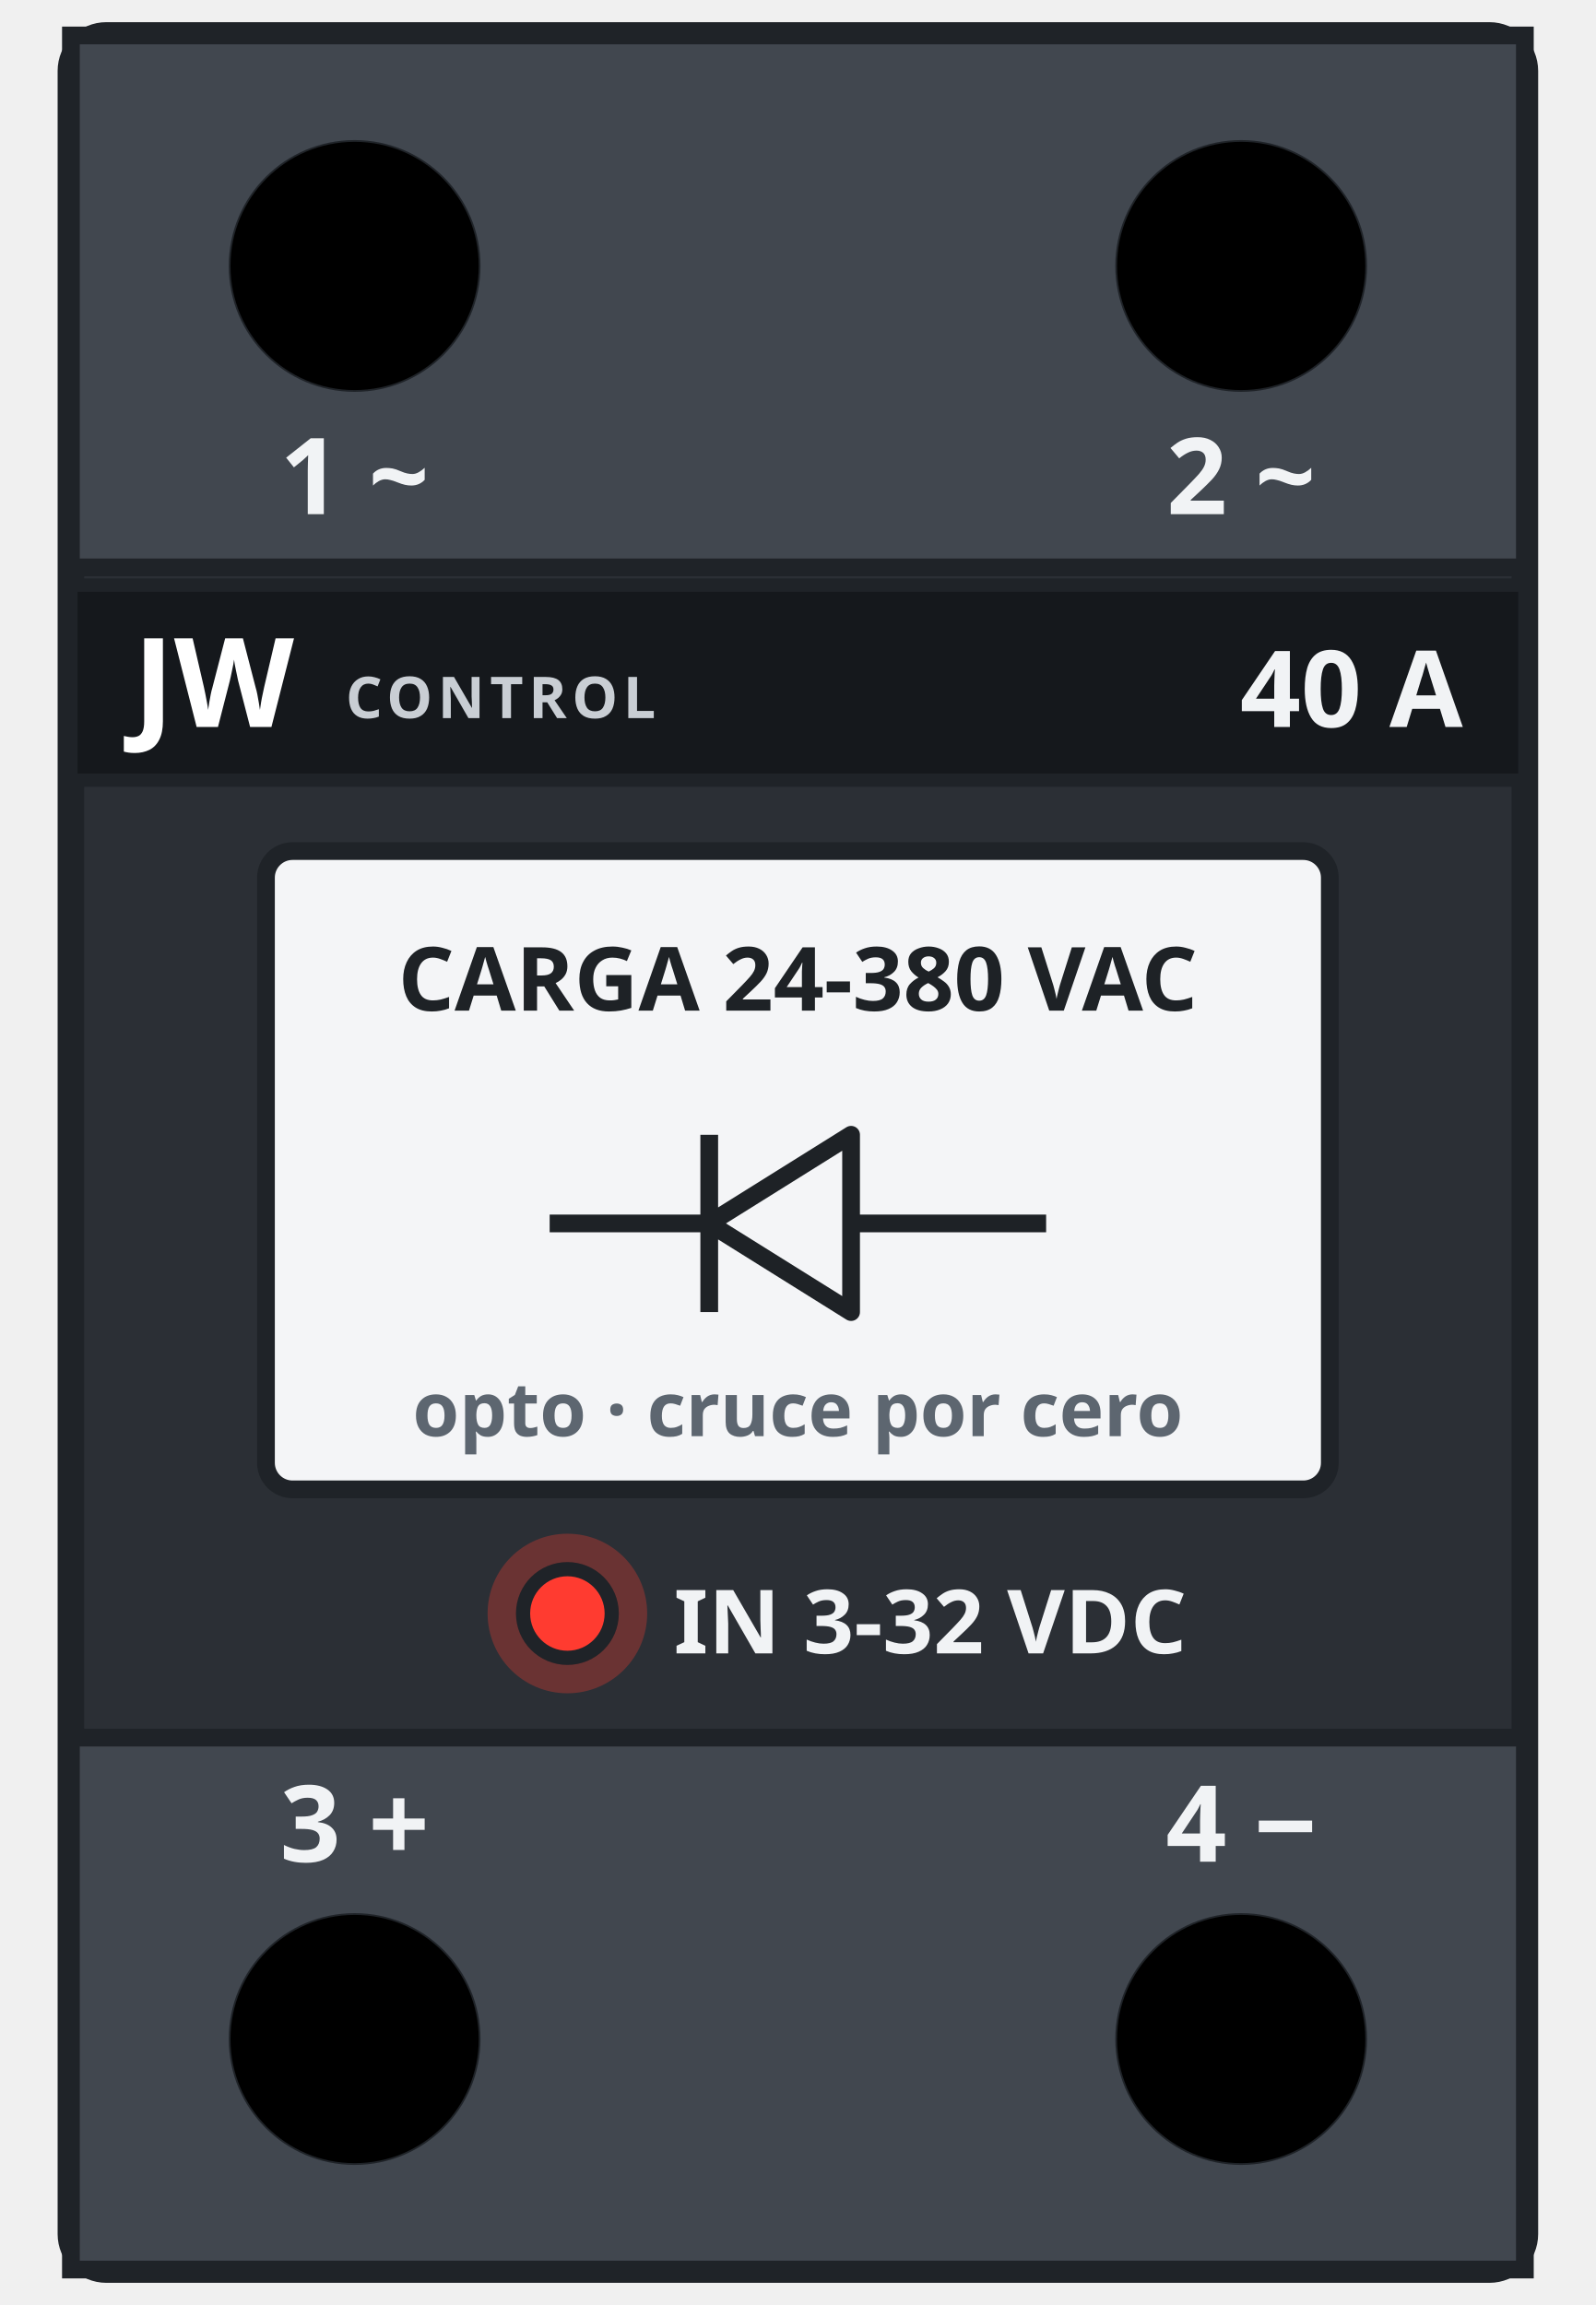
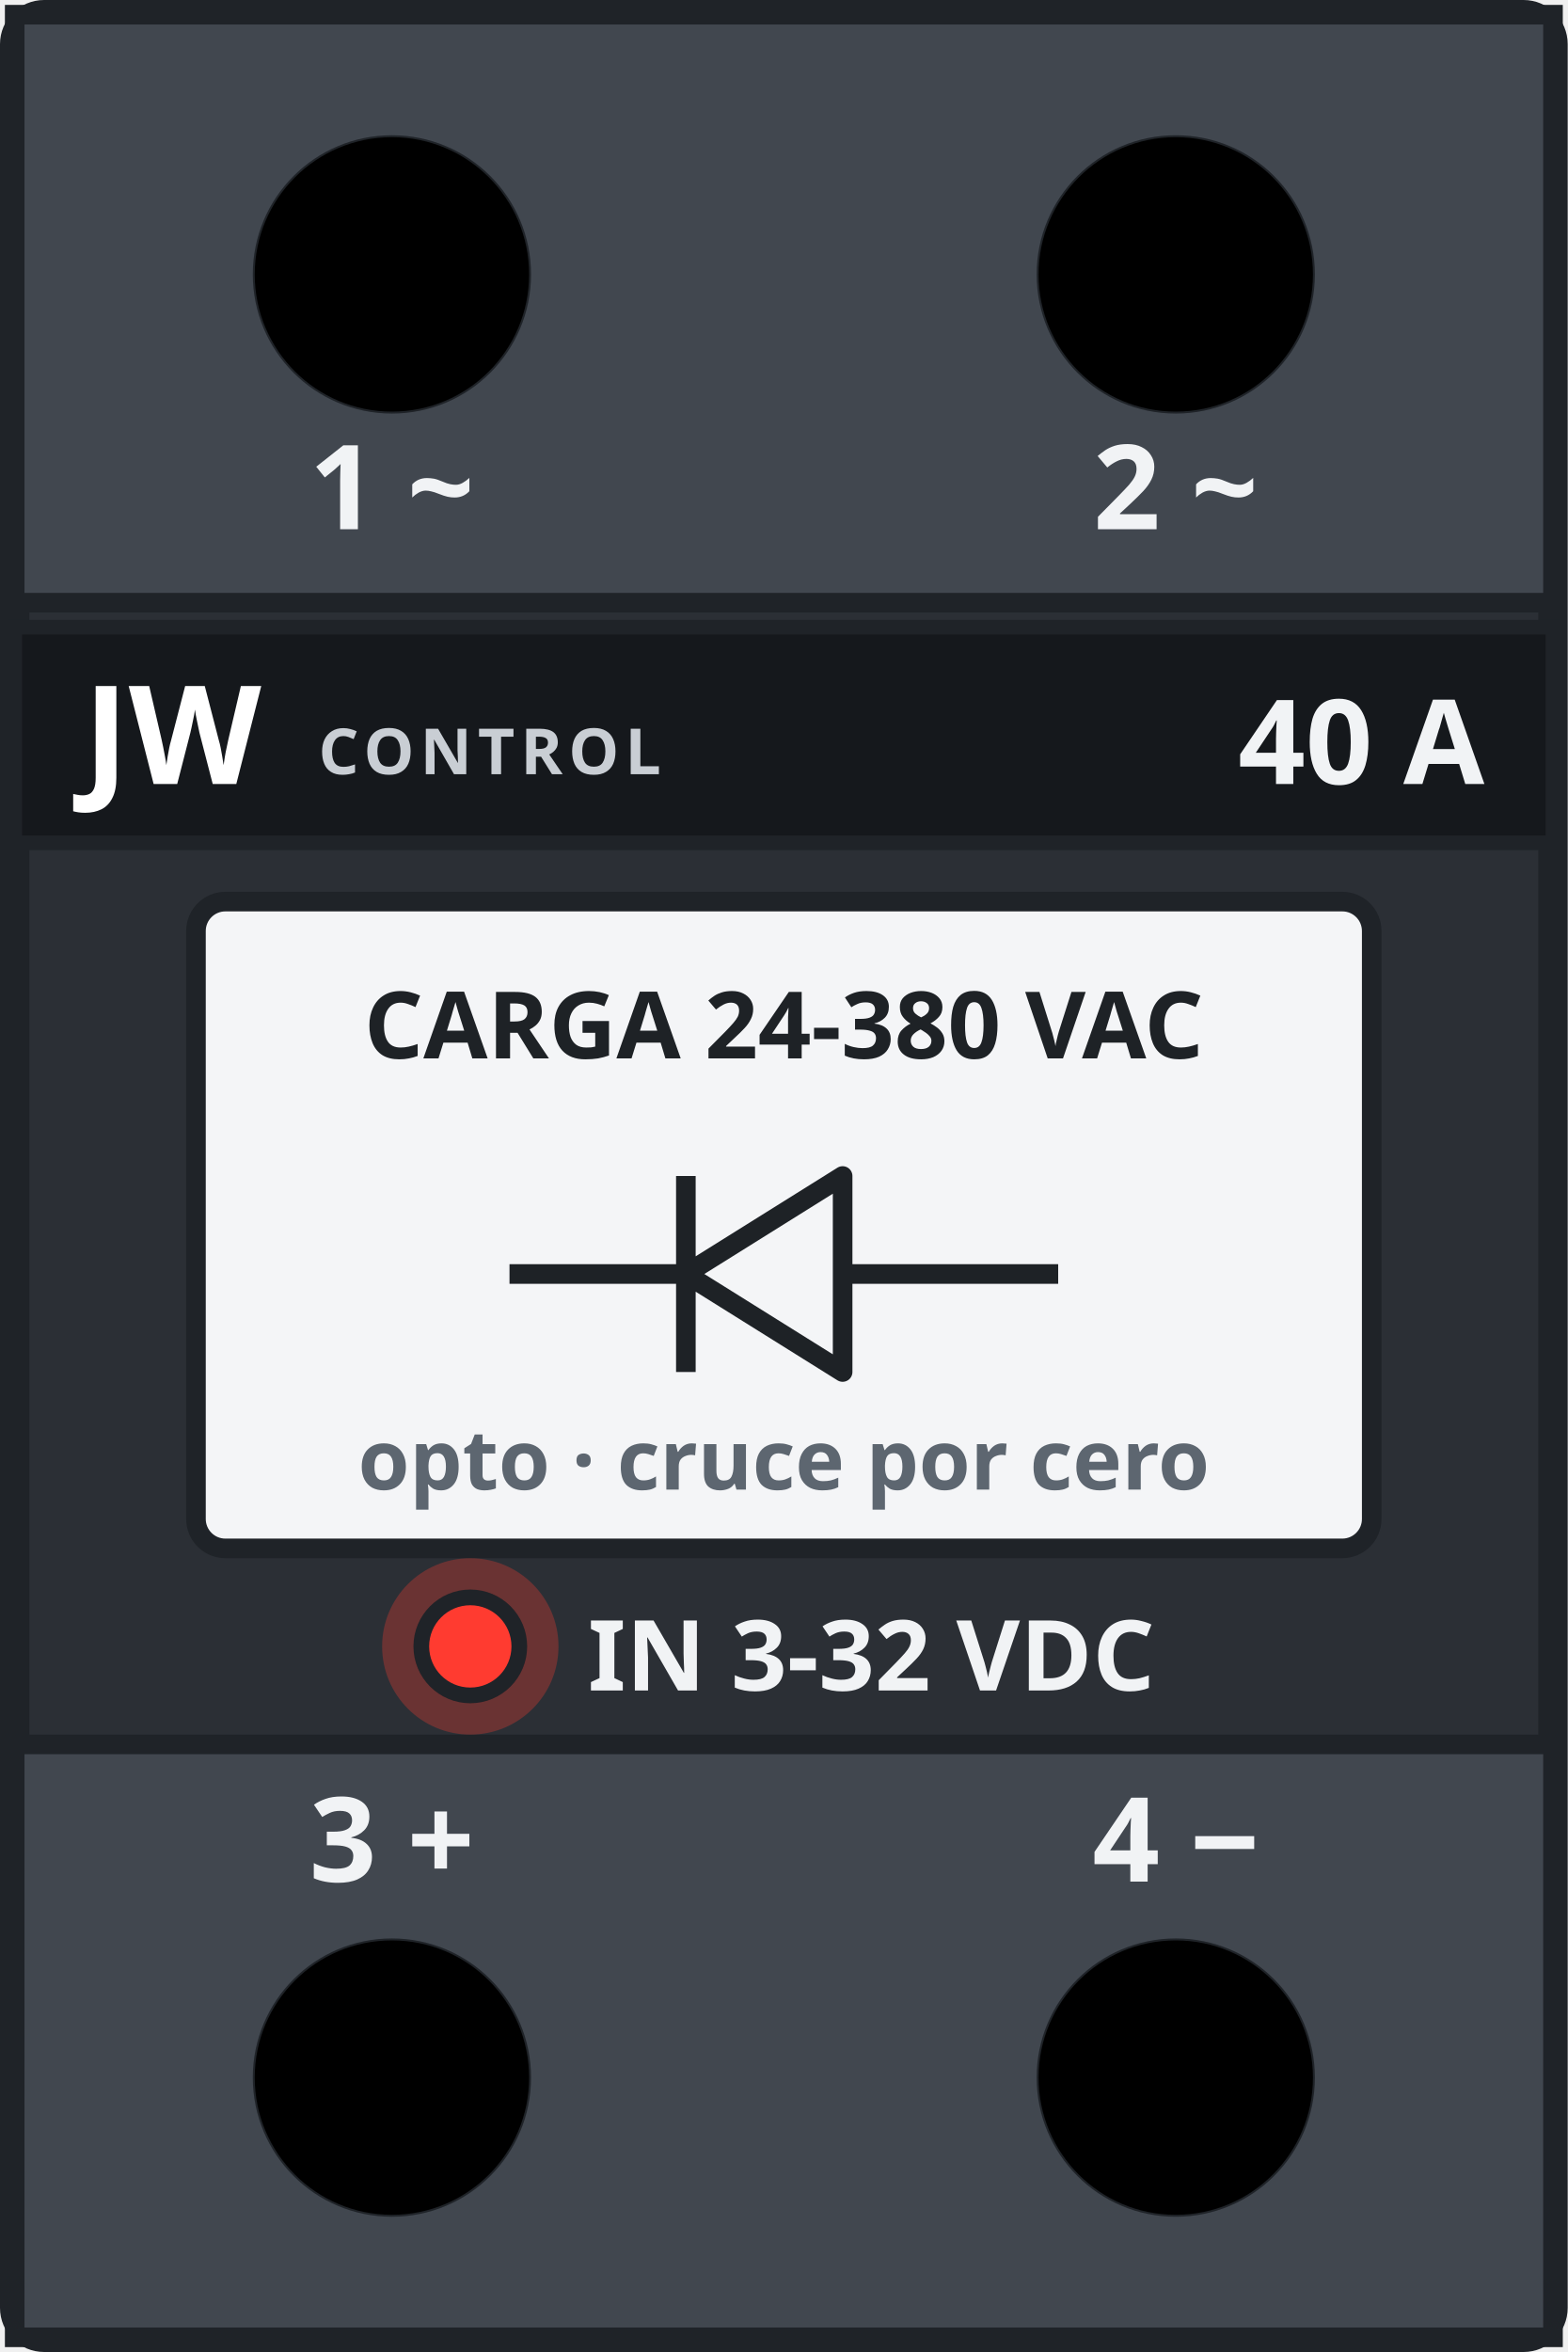
- <svg xmlns="http://www.w3.org/2000/svg" viewBox="0 0 180 260" width="180" height="260" font-family="Segoe UI,Noto Sans,Arial,sans-serif">
-   <rect x="8" y="4" width="164" height="252" rx="4" fill="#2b2f35" stroke="#1f2328" stroke-width="3" />
-   <rect x="8" y="4" width="164" height="60" fill="#41474f" stroke="#1f2328" stroke-width="2" />
-   <rect x="8" y="196" width="164" height="60" fill="#41474f" stroke="#1f2328" stroke-width="2" />
-   <circle cx="40" cy="30" r="13" fill="#fbfbfc" stroke="#1f2328" stroke-width="2.4" />
-   <circle cx="40" cy="30" r="9.8" fill="none" stroke="#a3aab2" stroke-width="1.2" />
-   <path d="M32.9 30h14.3 M40 22.9v14.3" fill="none" stroke="#2a2e33" stroke-width="3.4" stroke-linecap="round" />
-   <circle class="jw-term" data-term="1" cx="40" cy="30" r="14" />
-   <text x="40" y="58" font-size="12" font-weight="900" fill="#f1f3f5" text-anchor="middle">1 ~</text>
-   <circle cx="140" cy="30" r="13" fill="#fbfbfc" stroke="#1f2328" stroke-width="2.4" />
-   <circle cx="140" cy="30" r="9.8" fill="none" stroke="#a3aab2" stroke-width="1.2" />
-   <path d="M132.8 30h14.3 M140 22.9v14.3" fill="none" stroke="#2a2e33" stroke-width="3.4" stroke-linecap="round" />
-   <circle class="jw-term" data-term="2" cx="140" cy="30" r="14" />
-   <text x="140" y="58" font-size="12" font-weight="900" fill="#f1f3f5" text-anchor="middle">2 ~</text>
-   <circle cx="40" cy="230" r="13" fill="#fbfbfc" stroke="#1f2328" stroke-width="2.4" />
-   <circle cx="40" cy="230" r="9.8" fill="none" stroke="#a3aab2" stroke-width="1.2" />
-   <path d="M32.9 230h14.3 M40 222.8v14.3" fill="none" stroke="#2a2e33" stroke-width="3.4" stroke-linecap="round" />
-   <circle class="jw-term" data-term="3" cx="40" cy="230" r="14" data-side="b" />
-   <text x="40" y="210" font-size="12" font-weight="900" fill="#f1f3f5" text-anchor="middle">3 +</text>
-   <circle cx="140" cy="230" r="13" fill="#fbfbfc" stroke="#1f2328" stroke-width="2.4" />
-   <circle cx="140" cy="230" r="9.8" fill="none" stroke="#a3aab2" stroke-width="1.2" />
-   <path d="M132.8 230h14.3 M140 222.8v14.3" fill="none" stroke="#2a2e33" stroke-width="3.4" stroke-linecap="round" />
-   <circle class="jw-term" data-term="4" cx="140" cy="230" r="14" data-side="b" />
-   <text x="140" y="210" font-size="12" font-weight="900" fill="#f1f3f5" text-anchor="middle">4 −</text>
-   <rect x="8" y="66" width="164" height="22" fill="#15181c" stroke="#1f2328" stroke-width="1.5" />
-   <text x="15" y="82" font-size="14" font-weight="900" fill="#fff" text-anchor="start">JW</text>
-   <text x="39" y="81" font-size="6.5" font-weight="800" fill="#c9ced4" text-anchor="start" letter-spacing=".6">CONTROL</text>
-   <text x="165" y="82" font-size="12" font-weight="800" fill="#f1f3f5" text-anchor="end">40 A</text>
-   <rect x="30" y="96" width="120" height="72" rx="3" fill="#f4f5f7" stroke="#1f2328" stroke-width="2" />
-   <text x="90" y="114" font-size="10" font-weight="900" fill="#1e2226" text-anchor="middle">CARGA 24-380 VAC</text>
-   <path d="M62 138 H80 M80 128 V148 M80 138 L96 128 V148 Z M96 138 H118" fill="none" stroke="#1e2226" stroke-width="2" stroke-linejoin="round" />
-   <text x="90" y="162" font-size="8.5" font-weight="800" fill="#5d6670" text-anchor="middle">opto · cruce por cero</text>
-   <circle cx="64" cy="182" r="5" fill="#3d434b" stroke="#1f2328" stroke-width="1.6" />
+ <svg xmlns="http://www.w3.org/2000/svg" viewBox="0 0 160 240" width="160" height="240" font-family="Segoe UI,Noto Sans,Arial,sans-serif">
+   <rect x="1.5" y="1.5" width="157" height="237" rx="3" fill="#2b2f35" stroke="#1f2328" stroke-width="3" />
+   <rect x="1.5" y="1.5" width="157" height="60" fill="#41474f" stroke="#1f2328" stroke-width="2" />
+   <rect x="1.5" y="178" width="157" height="60.5" fill="#41474f" stroke="#1f2328" stroke-width="2" />
+   <circle cx="40" cy="28" r="13" fill="#fbfbfc" stroke="#1f2328" stroke-width="2.4" />
+   <circle cx="40" cy="28" r="9.8" fill="none" stroke="#a3aab2" stroke-width="1.2" />
+   <path d="M32.9 28h14.3 M40 20.9v14.3" fill="none" stroke="#2a2e33" stroke-width="3.4" stroke-linecap="round" />
+   <circle class="jw-term" data-term="1" cx="40" cy="28" r="14" />
+   <text x="40" y="54" font-size="12" font-weight="900" fill="#f1f3f5" text-anchor="middle">1 ~</text>
+   <circle cx="120" cy="28" r="13" fill="#fbfbfc" stroke="#1f2328" stroke-width="2.4" />
+   <circle cx="120" cy="28" r="9.8" fill="none" stroke="#a3aab2" stroke-width="1.2" />
+   <path d="M112.8 28h14.3 M120 20.9v14.3" fill="none" stroke="#2a2e33" stroke-width="3.4" stroke-linecap="round" />
+   <circle class="jw-term" data-term="2" cx="120" cy="28" r="14" />
+   <text x="120" y="54" font-size="12" font-weight="900" fill="#f1f3f5" text-anchor="middle">2 ~</text>
+   <circle cx="40" cy="212" r="13" fill="#fbfbfc" stroke="#1f2328" stroke-width="2.4" />
+   <circle cx="40" cy="212" r="9.8" fill="none" stroke="#a3aab2" stroke-width="1.2" />
+   <path d="M32.9 212h14.3 M40 204.8v14.3" fill="none" stroke="#2a2e33" stroke-width="3.4" stroke-linecap="round" />
+   <circle class="jw-term" data-term="3" cx="40" cy="212" r="14" data-side="b" />
+   <text x="40" y="192" font-size="12" font-weight="900" fill="#f1f3f5" text-anchor="middle">3 +</text>
+   <circle cx="120" cy="212" r="13" fill="#fbfbfc" stroke="#1f2328" stroke-width="2.4" />
+   <circle cx="120" cy="212" r="9.8" fill="none" stroke="#a3aab2" stroke-width="1.2" />
+   <path d="M112.8 212h14.3 M120 204.8v14.3" fill="none" stroke="#2a2e33" stroke-width="3.4" stroke-linecap="round" />
+   <circle class="jw-term" data-term="4" cx="120" cy="212" r="14" data-side="b" />
+   <text x="120" y="192" font-size="12" font-weight="900" fill="#f1f3f5" text-anchor="middle">4 −</text>
+   <rect x="1.5" y="64" width="157" height="22" fill="#15181c" stroke="#1f2328" stroke-width="1.5" />
+   <text x="8.5" y="80" font-size="14" font-weight="900" fill="#fff" text-anchor="start">JW</text>
+   <text x="32.5" y="79" font-size="6.5" font-weight="800" fill="#c9ced4" text-anchor="start" letter-spacing=".6">CONTROL</text>
+   <text x="151.5" y="80" font-size="12" font-weight="800" fill="#f1f3f5" text-anchor="end">40 A</text>
+   <rect x="20" y="92" width="120" height="66" rx="3" fill="#f4f5f7" stroke="#1f2328" stroke-width="2" />
+   <text x="80" y="108" font-size="9.5" font-weight="900" fill="#1e2226" text-anchor="middle">CARGA 24-380 VAC</text>
+   <path d="M52 130 H70 M70 120 V140 M70 130 L86 120 V140 Z M86 130 H108" fill="none" stroke="#1e2226" stroke-width="2" stroke-linejoin="round" />
+   <text x="80" y="152" font-size="8.5" font-weight="800" fill="#5d6670" text-anchor="middle">opto · cruce por cero</text>
+   <circle cx="48" cy="168" r="5" fill="#3d434b" stroke="#1f2328" stroke-width="1.6" />
  <g data-show="out.input">
-     <circle cx="64" cy="182" r="9" fill="#ff3b30" stroke="none" stroke-width="0" opacity=".3" />
-     <circle cx="64" cy="182" r="5" fill="#ff3b30" stroke="#1f2328" stroke-width="1.6" />
+     <circle cx="48" cy="168" r="9" fill="#ff3b30" stroke="none" stroke-width="0" opacity=".3" />
+     <circle cx="48" cy="168" r="5" fill="#ff3b30" stroke="#1f2328" stroke-width="1.6" />
  </g>
-   <text x="76" y="186.5" font-size="10" font-weight="800" fill="#f1f3f5" text-anchor="start">IN 3-32 VDC</text>
+   <text x="60" y="172.5" font-size="10" font-weight="800" fill="#f1f3f5" text-anchor="start">IN 3-32 VDC</text>
</svg>
